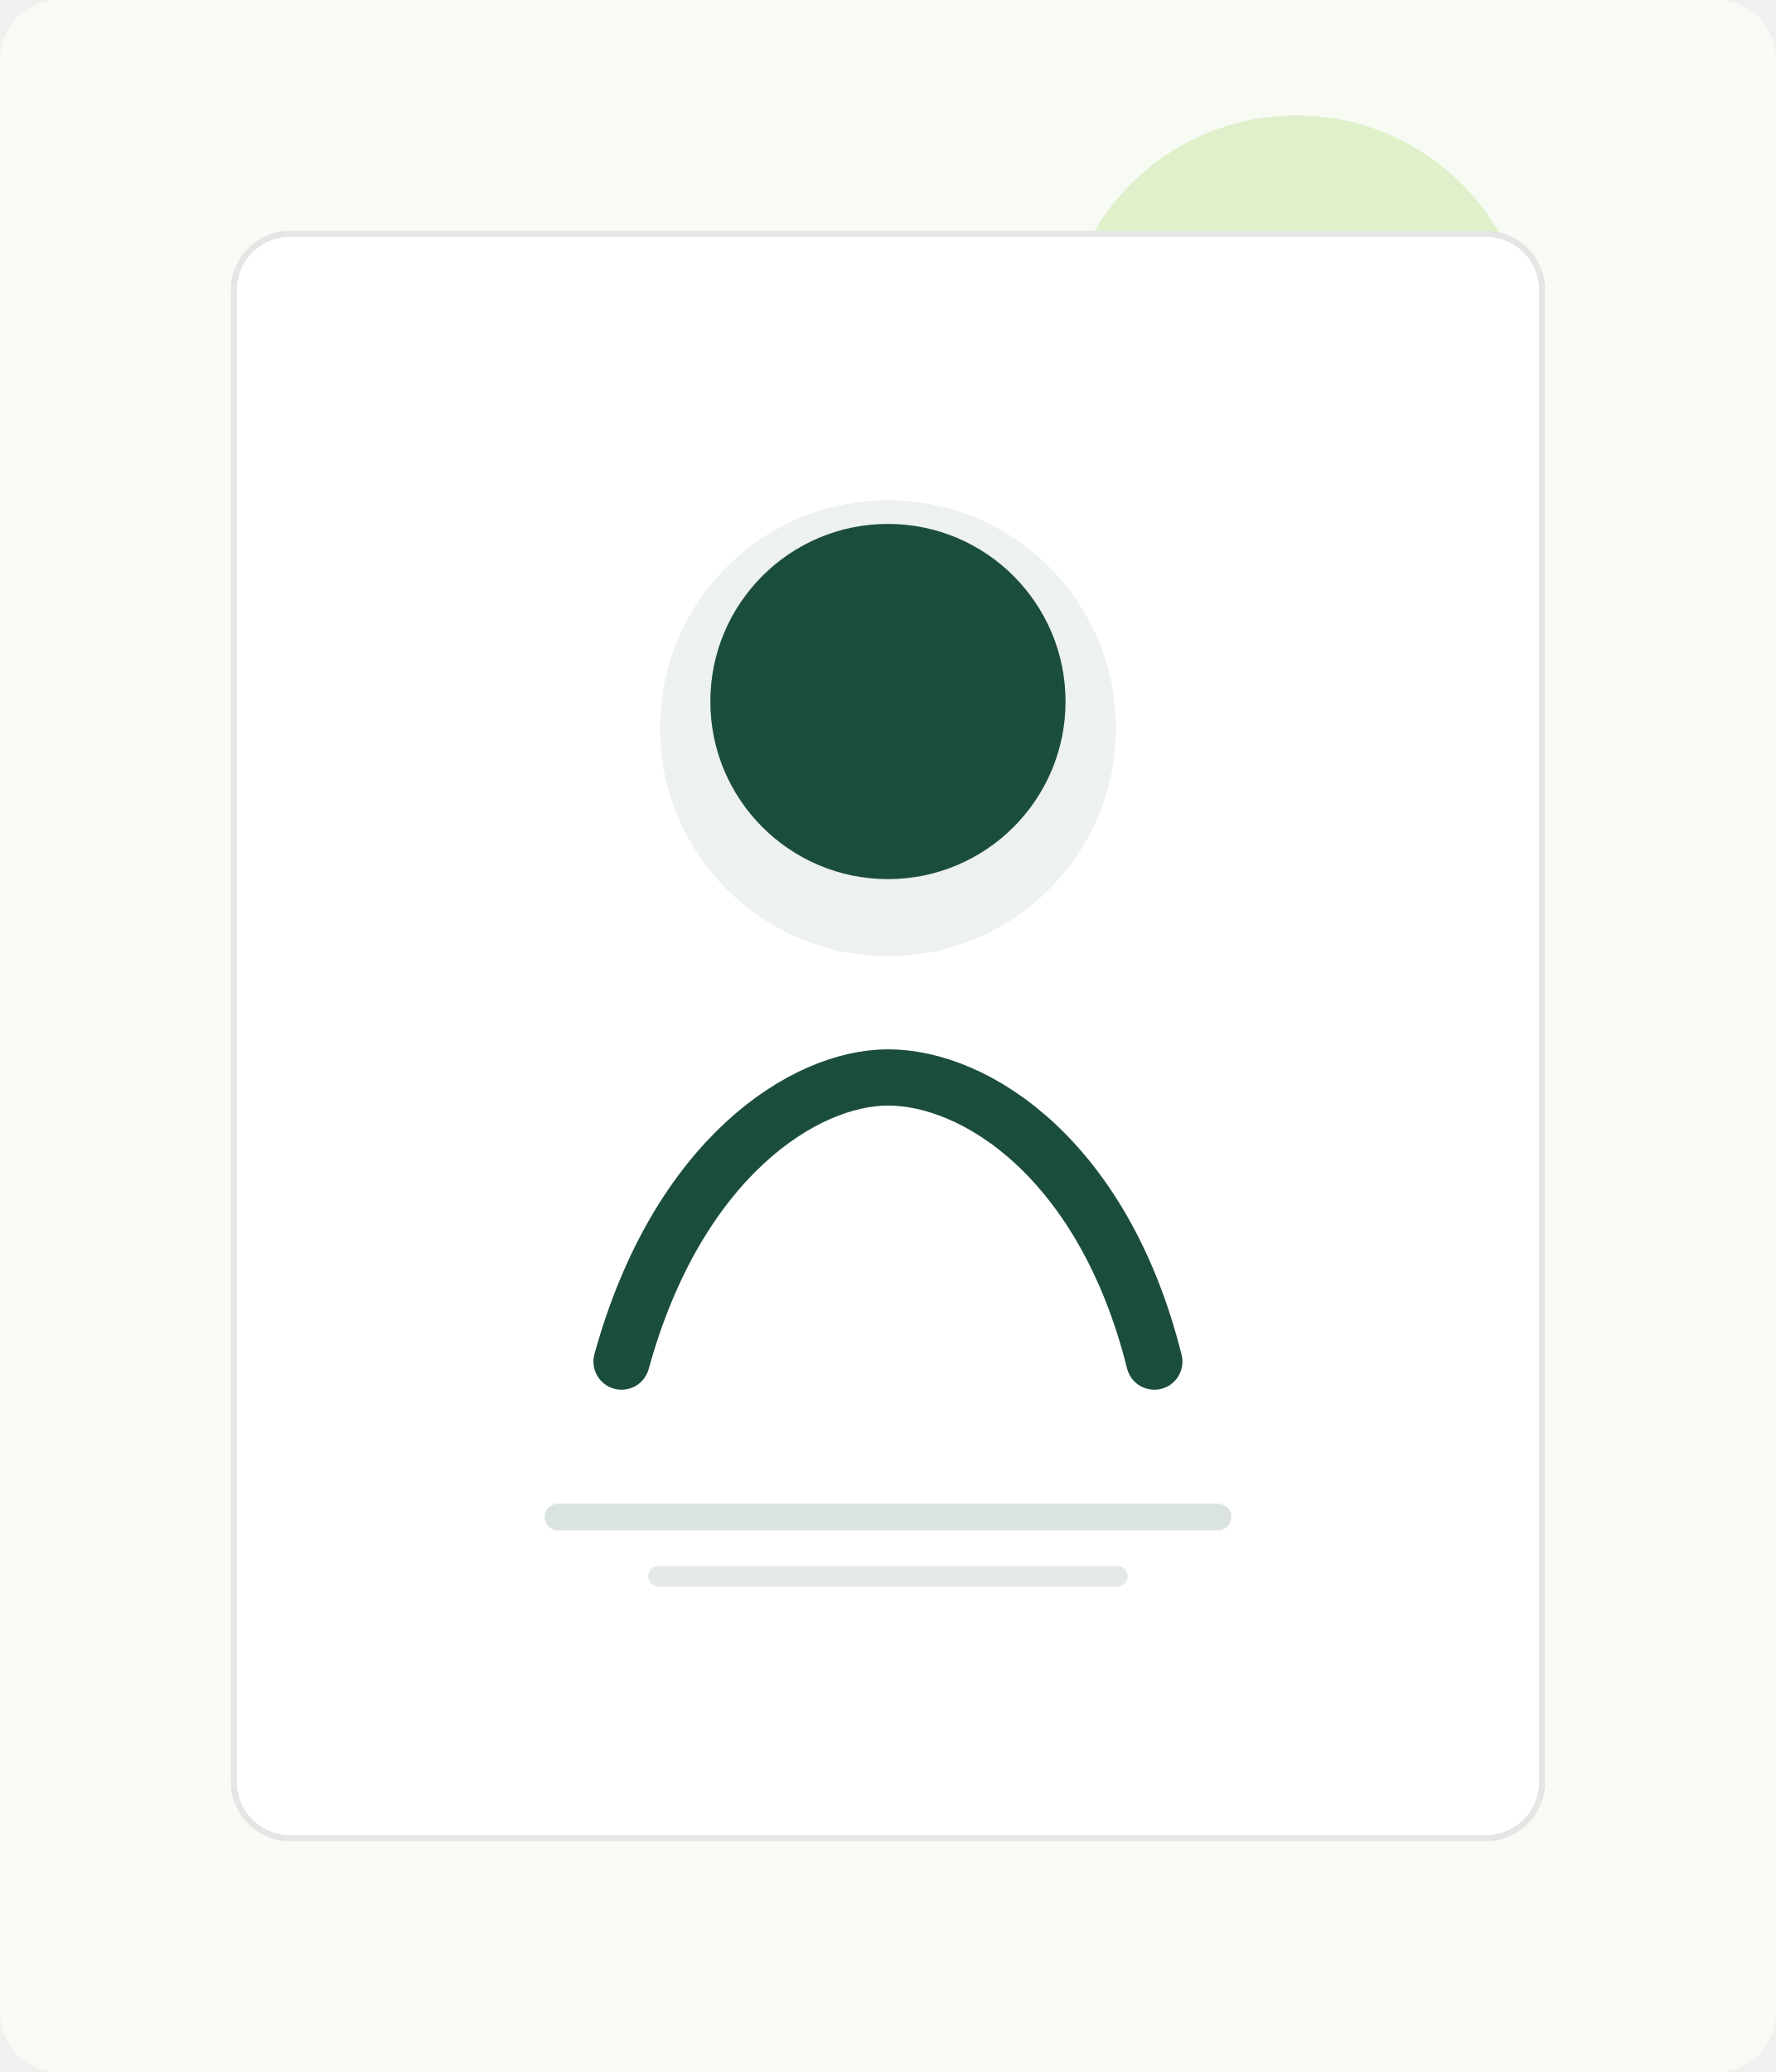
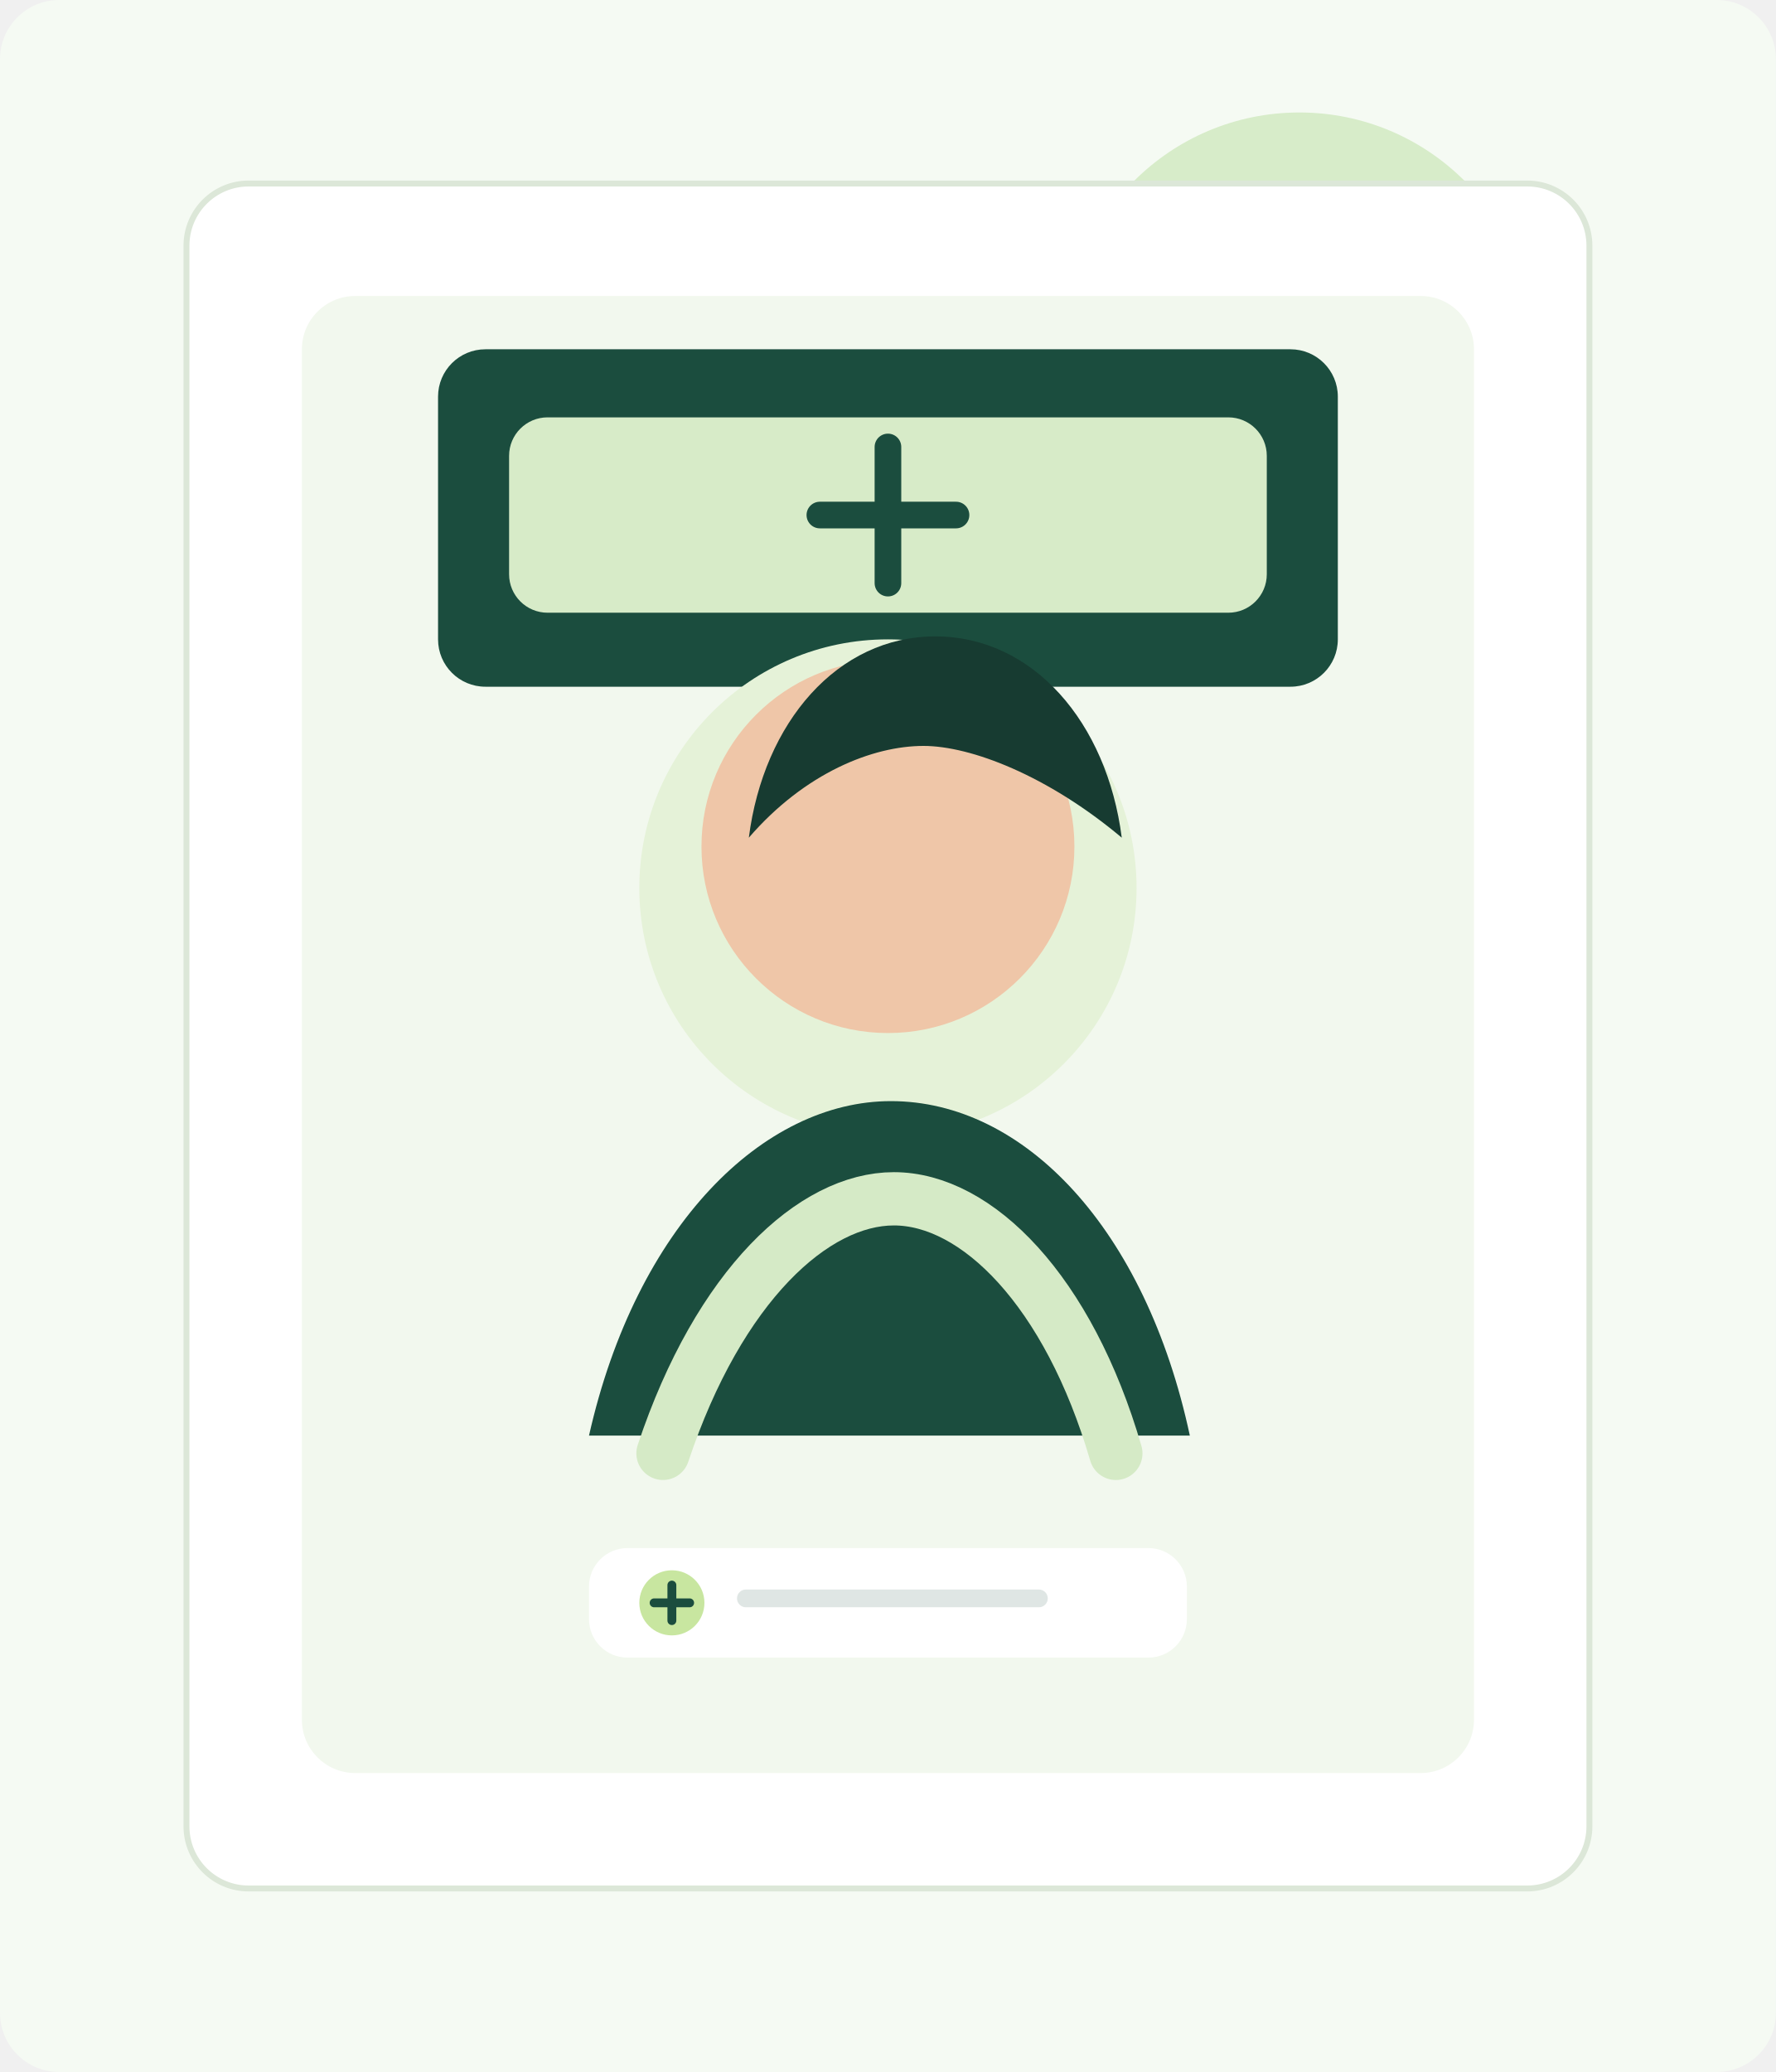
<svg xmlns="http://www.w3.org/2000/svg" width="1200" height="1400" viewBox="0 0 1200 1400" fill="none">
-   <rect width="1200" height="1400" rx="40" fill="#F7FBF4" />
-   <circle cx="876" cy="236" r="158" fill="#C8E6A0" fill-opacity="0.5" />
-   <rect x="158" y="158" width="884" height="1084" rx="38" fill="#FFFFFF" stroke="#E5E5E5" stroke-width="4" />
-   <circle cx="600" cy="492" r="154" fill="#1B4D3E" fill-opacity="0.08" />
-   <circle cx="600" cy="474" r="120" fill="#1B4D3E" />
-   <path d="M420 920C458 782 544 728 600 728C660 728 746 784 780 920" stroke="#1B4D3E" stroke-width="38" stroke-linecap="round" />
-   <rect x="368" y="1016" width="464" height="18" rx="9" fill="#1B4D3E" fill-opacity="0.16" />
-   <rect x="438" y="1058" width="324" height="14" rx="7" fill="#1B4D3E" fill-opacity="0.12" />
+   <rect width="1200" height="1400" rx="40" fill="#F5FAF3" />
+   <circle cx="878" cy="234" r="158" fill="#D7ECC9" />
+   <rect x="126" y="124" width="948" height="1152" rx="42" fill="#FFFFFF" stroke="#DCE7D8" stroke-width="4" />
+   <rect x="204" y="200" width="792" height="998" rx="36" fill="#F2F8EE" />
+   <rect x="296" y="236" width="608" height="228" rx="32" fill="#1B4D3E" />
+   <rect x="344" y="282" width="512" height="132" rx="26" fill="#D7EBC8" />
+   <path d="M600 302V394M554 348H646" stroke="#1B4D3E" stroke-width="18" stroke-linecap="round" />
+   <circle cx="600" cy="600" r="168" fill="#E5F2D8" />
+   <circle cx="600" cy="572" r="126" fill="#EFC6A8" />
+   <path d="M506 566C516 488 566 430 632 430C698 430 748 488 758 566C708 524 656 504 624 504C590 504 544 522 506 566Z" fill="#173B31" />
+   <path d="M398 970C430 828 516 744 602 744C692 744 774 830 804 970" fill="#1B4D3E" />
+   <path d="M448 982C486 868 550 810 604 810C660 810 722 872 754 982" stroke="#D5EAC6" stroke-width="36" stroke-linecap="round" />
+   <rect x="398" y="1046" width="404" height="74" rx="26" fill="#FFFFFF" />
+   <circle cx="454" cy="1083" r="22" fill="#C8E6A0" />
+   <path d="M454 1071V1095M442 1083H466" stroke="#1B4D3E" stroke-width="6" stroke-linecap="round" />
+   <rect x="498" y="1074" width="210" height="12" rx="6" fill="#1B4D3E" fill-opacity="0.14" />
</svg>
